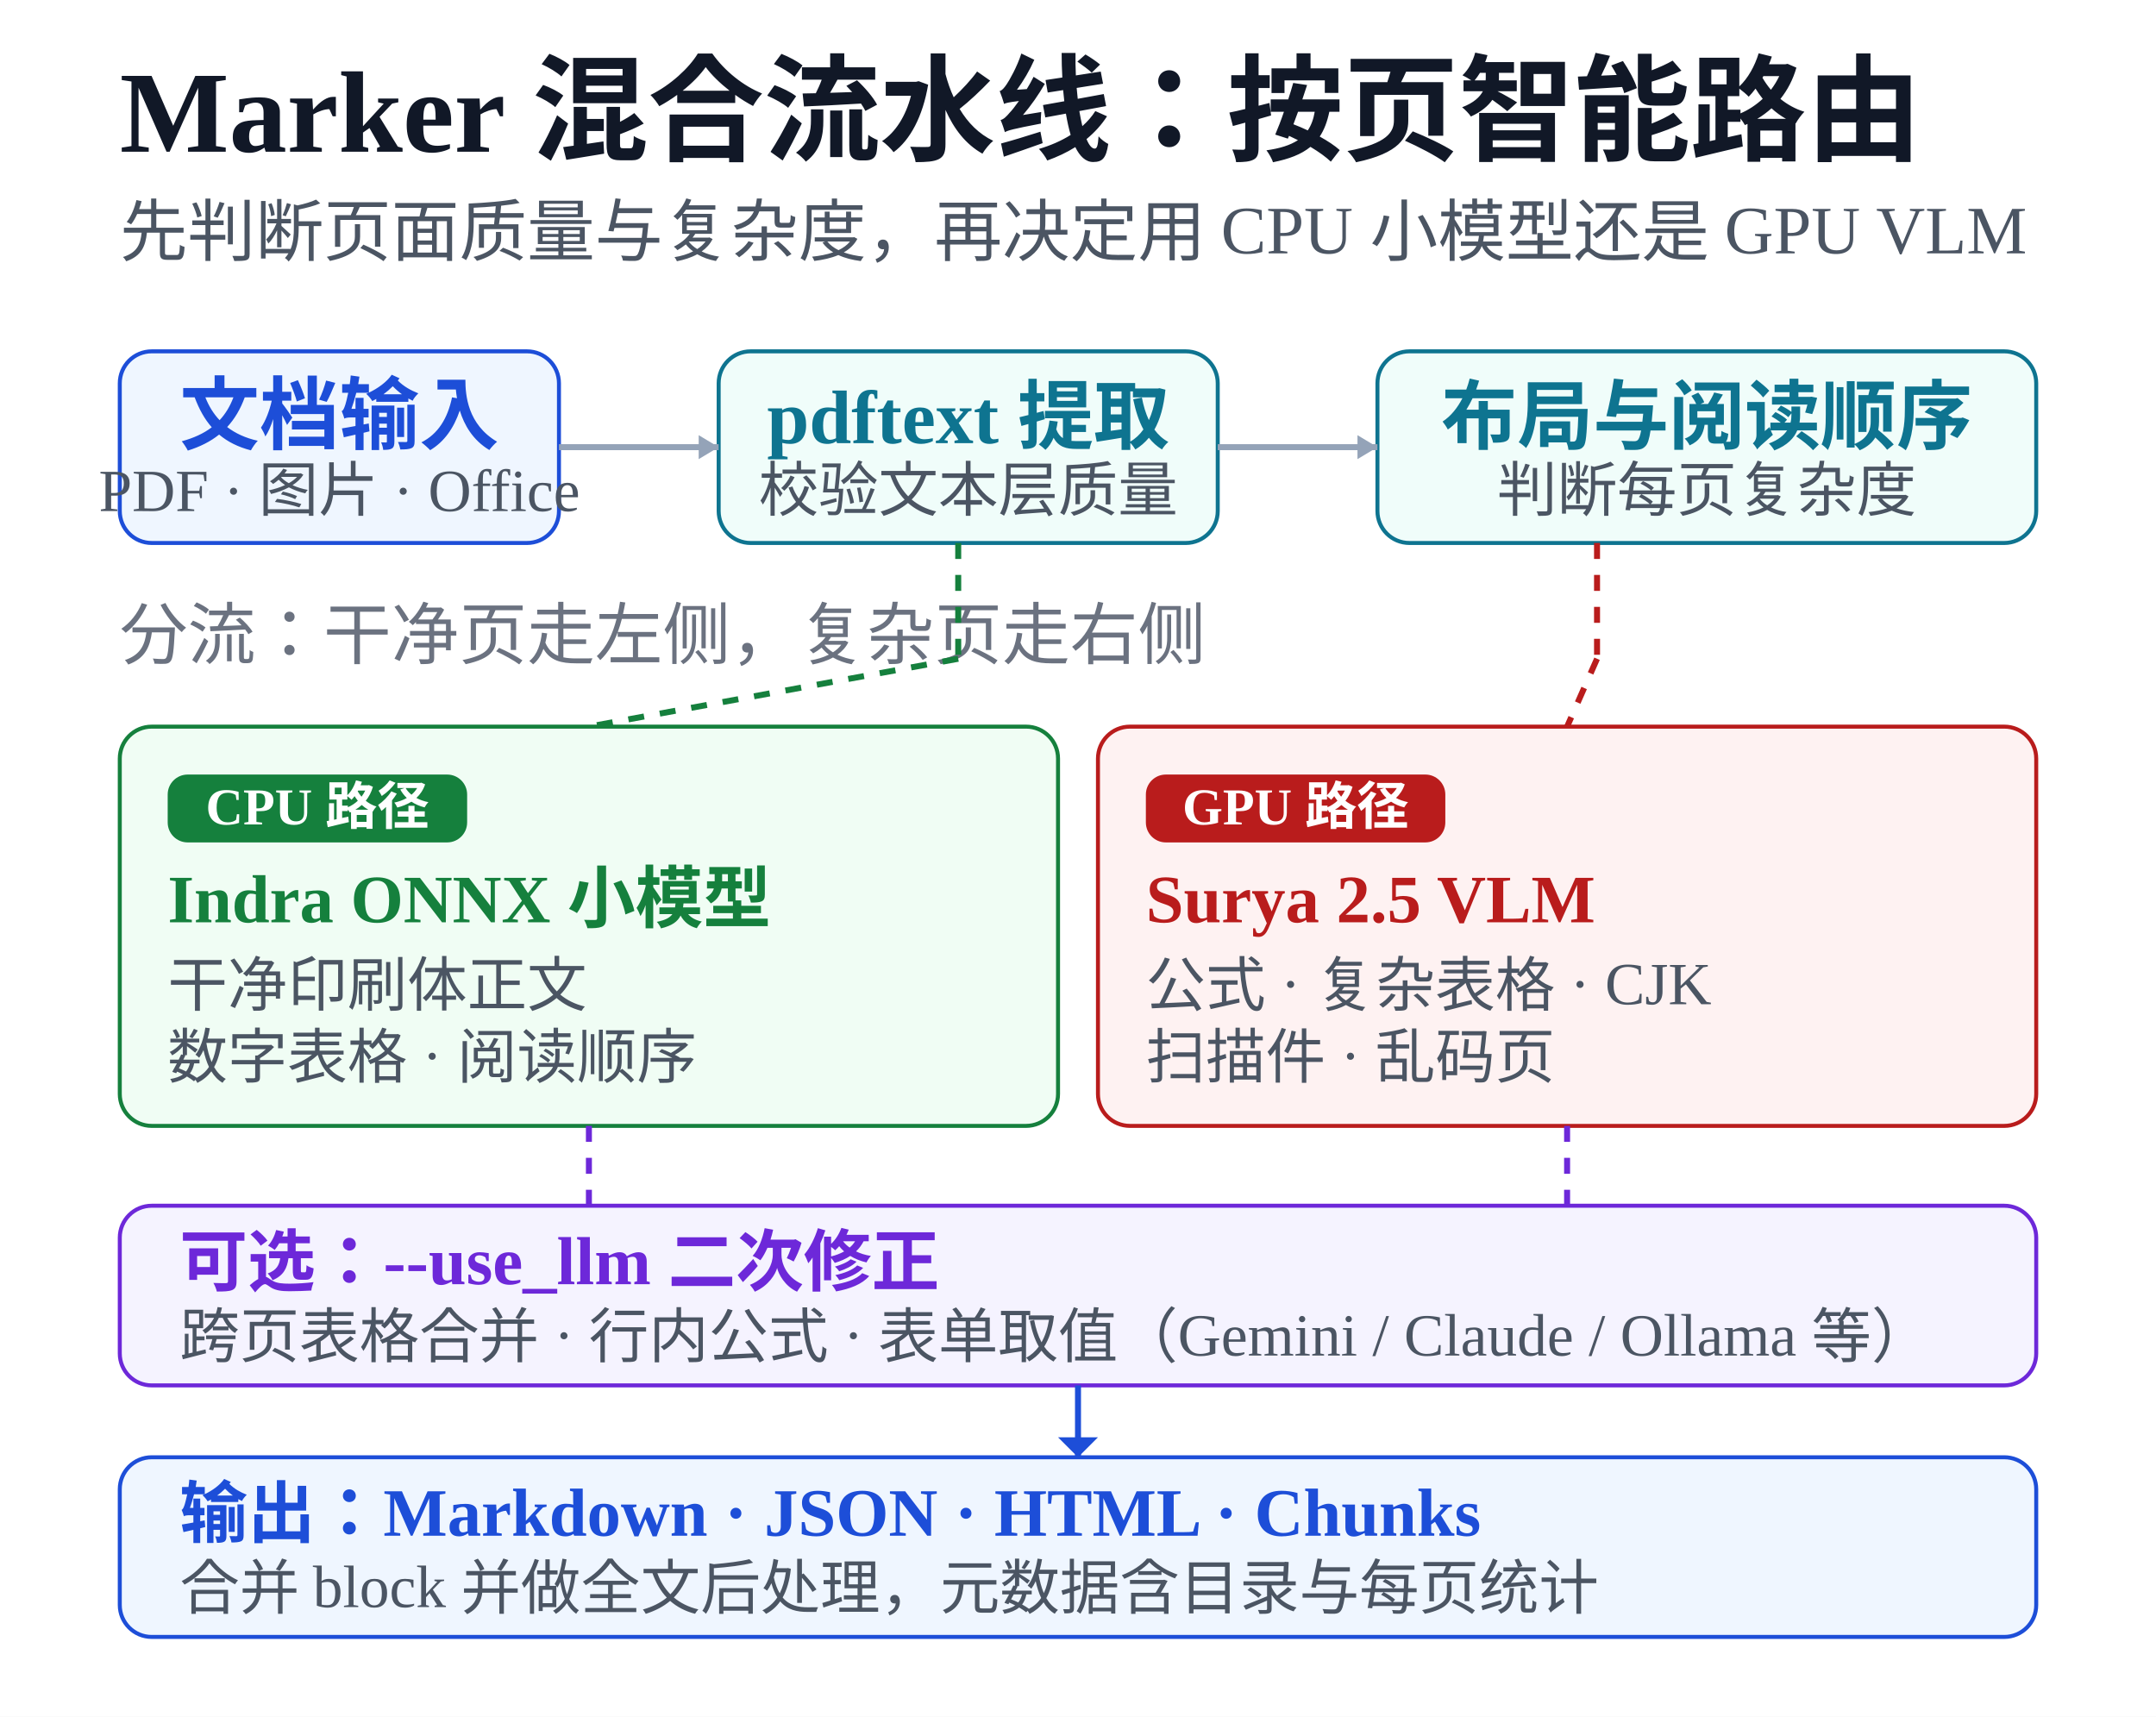
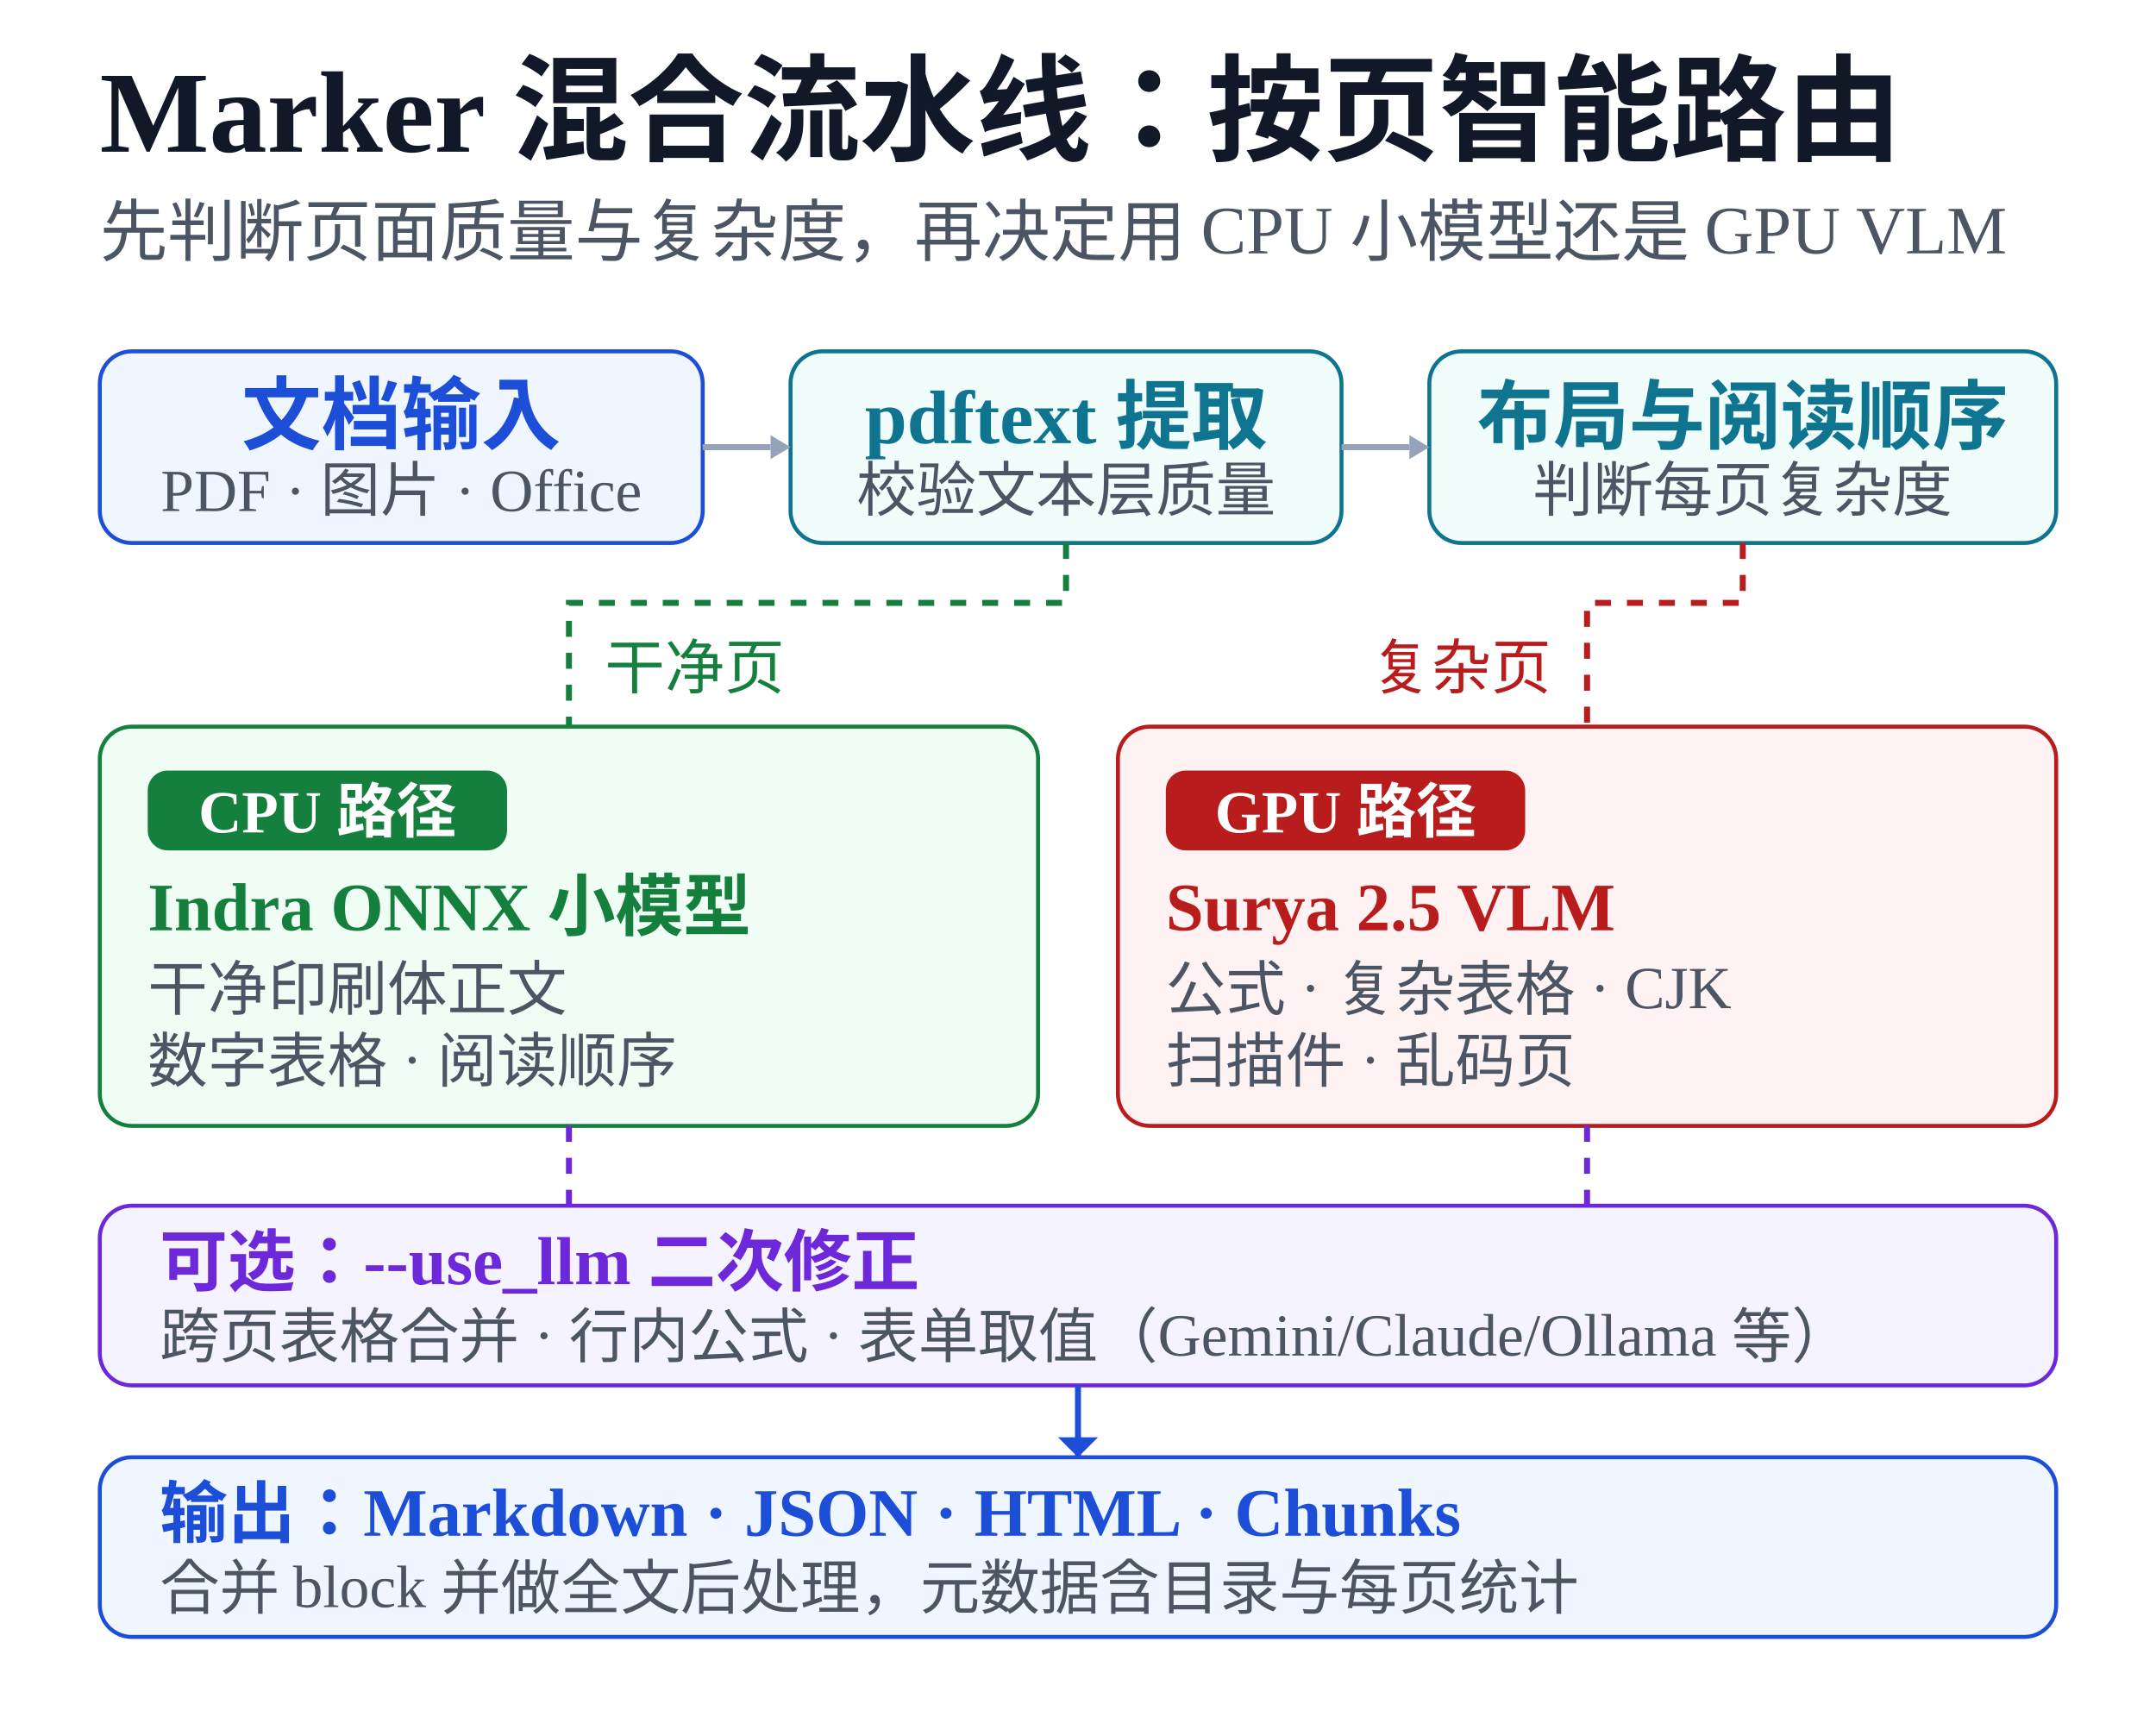
<svg xmlns="http://www.w3.org/2000/svg" viewBox="0 0 1080 860" width="1080" height="860">
  <rect width="1080" height="860" fill="#ffffff" />
-   <text x="60" y="76" font-size="58" font-weight="bold" fill="#111827">Marker 混合流水线：按页智能路由</text>
-   <text x="60" y="128" font-size="34" fill="#4b5563">先判断页面质量与复杂度，再决定用 CPU 小模型还是 GPU VLM</text>
-   <rect x="60" y="176" width="220" height="96" rx="16" fill="#eff6ff" stroke="#1d4ed8" stroke-width="2" />
-   <text x="170" y="222" font-size="40" font-weight="bold" fill="#1d4ed8" text-anchor="middle">文档输入</text>
-   <text x="170" y="256" font-size="30" fill="#4b5563" text-anchor="middle">PDF · 图片 · Office</text>
-   <rect x="360" y="176" width="250" height="96" rx="16" fill="#f0fdfa" stroke="#0e7490" stroke-width="2" />
-   <text x="485" y="222" font-size="38" font-weight="bold" fill="#0e7490" text-anchor="middle">pdftext 提取</text>
-   <text x="485" y="256" font-size="30" fill="#4b5563" text-anchor="middle">校验文本层质量</text>
-   <rect x="690" y="176" width="330" height="96" rx="16" fill="#f0fdfa" stroke="#0e7490" stroke-width="2" />
-   <text x="855" y="222" font-size="38" font-weight="bold" fill="#0e7490" text-anchor="middle">布局与阅读顺序</text>
-   <text x="855" y="256" font-size="30" fill="#4b5563" text-anchor="middle">判断每页复杂度</text>
-   <line x1="280" y1="224" x2="360" y2="224" stroke="#94a3b8" stroke-width="3" />
-   <polygon points="360,224 350,218 350,230" fill="#94a3b8" />
-   <line x1="610" y1="224" x2="690" y2="224" stroke="#94a3b8" stroke-width="3" />
-   <polygon points="690,224 680,218 680,230" fill="#94a3b8" />
-   <text x="60" y="330" font-size="34" fill="#6b7280">分流：干净页走左侧，复杂页走右侧</text>
-   <rect x="60" y="364" width="470" height="200" rx="16" fill="#f0fdf4" stroke="#15803d" stroke-width="2" />
-   <rect x="84" y="388" width="150" height="34" rx="10" fill="#15803d" />
-   <text x="159" y="413" font-size="26" font-weight="bold" fill="#ffffff" text-anchor="middle">CPU 路径</text>
-   <text x="84" y="462" font-size="34" font-weight="bold" fill="#15803d">Indra ONNX 小模型</text>
-   <text x="84" y="504" font-size="30" fill="#4b5563">干净印刷体正文</text>
-   <text x="84" y="540" font-size="30" fill="#4b5563">数字表格 · 阅读顺序</text>
-   <rect x="550" y="364" width="470" height="200" rx="16" fill="#fef2f2" stroke="#b91c1c" stroke-width="2" />
-   <rect x="574" y="388" width="150" height="34" rx="10" fill="#b91c1c" />
-   <text x="649" y="413" font-size="26" font-weight="bold" fill="#ffffff" text-anchor="middle">GPU 路径</text>
-   <text x="574" y="462" font-size="34" font-weight="bold" fill="#b91c1c">Surya 2.5 VLM</text>
-   <text x="574" y="504" font-size="30" fill="#4b5563">公式 · 复杂表格 · CJK</text>
-   <text x="574" y="540" font-size="30" fill="#4b5563">扫描件 · 乱码页</text>
-   <line x1="800" y1="272" x2="800" y2="330" stroke="#b91c1c" stroke-width="3" stroke-dasharray="8" />
-   <line x1="800" y1="330" x2="785" y2="364" stroke="#b91c1c" stroke-width="3" stroke-dasharray="8" />
-   <line x1="480" y1="272" x2="480" y2="330" stroke="#15803d" stroke-width="3" stroke-dasharray="8" />
-   <line x1="480" y1="330" x2="295" y2="364" stroke="#15803d" stroke-width="3" stroke-dasharray="8" />
-   <rect x="60" y="604" width="960" height="90" rx="16" fill="#f5f3ff" stroke="#6d28d9" stroke-width="2" />
-   <text x="90" y="644" font-size="34" font-weight="bold" fill="#6d28d9">可选：--use_llm 二次修正</text>
-   <text x="90" y="680" font-size="30" fill="#4b5563">跨页表格合并 · 行内公式 · 表单取值（Gemini / Claude / Ollama 等）</text>
-   <line x1="295" y1="564" x2="295" y2="604" stroke="#6d28d9" stroke-width="3" stroke-dasharray="8" />
-   <line x1="785" y1="564" x2="785" y2="604" stroke="#6d28d9" stroke-width="3" stroke-dasharray="8" />
-   <rect x="60" y="730" width="960" height="90" rx="16" fill="#eff6ff" stroke="#1d4ed8" stroke-width="2" />
-   <text x="90" y="770" font-size="34" font-weight="bold" fill="#1d4ed8">输出：Markdown · JSON · HTML · Chunks</text>
-   <text x="90" y="806" font-size="30" fill="#4b5563">合并 block 并做全文后处理，元数据含目录与每页统计</text>
+   <text x="50" y="76" font-size="58" font-weight="bold" fill="#111827">Marker 混合流水线：按页智能路由</text>
+   <text x="50" y="128" font-size="34" fill="#4b5563">先判断页面质量与复杂度，再决定用 CPU 小模型还是 GPU VLM</text>
+   <rect x="50" y="176" width="302" height="96" rx="16" fill="#eff6ff" stroke="#1d4ed8" stroke-width="2" />
+   <text x="201" y="222" font-size="40" font-weight="bold" fill="#1d4ed8" text-anchor="middle">文档输入</text>
+   <text x="201" y="256" font-size="30" fill="#4b5563" text-anchor="middle">PDF · 图片 · Office</text>
+   <rect x="396" y="176" width="276" height="96" rx="16" fill="#f0fdfa" stroke="#0e7490" stroke-width="2" />
+   <text x="534" y="222" font-size="38" font-weight="bold" fill="#0e7490" text-anchor="middle">pdftext 提取</text>
+   <text x="534" y="256" font-size="30" fill="#4b5563" text-anchor="middle">校验文本层质量</text>
+   <rect x="716" y="176" width="314" height="96" rx="16" fill="#f0fdfa" stroke="#0e7490" stroke-width="2" />
+   <text x="873" y="222" font-size="38" font-weight="bold" fill="#0e7490" text-anchor="middle">布局与阅读顺序</text>
+   <text x="873" y="256" font-size="30" fill="#4b5563" text-anchor="middle">判断每页复杂度</text>
+   <line x1="352" y1="224" x2="386" y2="224" stroke="#94a3b8" stroke-width="3" />
+   <polygon points="396,224 386,218 386,230" fill="#94a3b8" />
+   <line x1="672" y1="224" x2="706" y2="224" stroke="#94a3b8" stroke-width="3" />
+   <polygon points="716,224 706,218 706,230" fill="#94a3b8" />
+   <rect x="50" y="364" width="470" height="200" rx="16" fill="#f0fdf4" stroke="#15803d" stroke-width="2" />
+   <rect x="74" y="386" width="180" height="40" rx="10" fill="#15803d" />
+   <text x="164" y="417" font-size="30" font-weight="bold" fill="#ffffff" text-anchor="middle">CPU 路径</text>
+   <text x="74" y="466" font-size="34" font-weight="bold" fill="#15803d">Indra ONNX 小模型</text>
+   <text x="74" y="506" font-size="30" fill="#4b5563">干净印刷体正文</text>
+   <text x="74" y="542" font-size="30" fill="#4b5563">数字表格 · 阅读顺序</text>
+   <rect x="560" y="364" width="470" height="200" rx="16" fill="#fef2f2" stroke="#b91c1c" stroke-width="2" />
+   <rect x="584" y="386" width="180" height="40" rx="10" fill="#b91c1c" />
+   <text x="674" y="417" font-size="30" font-weight="bold" fill="#ffffff" text-anchor="middle">GPU 路径</text>
+   <text x="584" y="466" font-size="34" font-weight="bold" fill="#b91c1c">Surya 2.5 VLM</text>
+   <text x="584" y="506" font-size="30" fill="#4b5563">公式 · 复杂表格 · CJK</text>
+   <text x="584" y="542" font-size="30" fill="#4b5563">扫描件 · 乱码页</text>
+   <polyline points="534,272 534,302 285,302 285,364" fill="none" stroke="#15803d" stroke-width="3" stroke-dasharray="8" />
+   <polyline points="873,272 873,302 795,302 795,364" fill="none" stroke="#b91c1c" stroke-width="3" stroke-dasharray="8" />
+   <text x="303" y="345" font-size="30" fill="#15803d">干净页</text>
+   <text x="777" y="345" font-size="30" fill="#b91c1c" text-anchor="end">复杂页</text>
+   <rect x="50" y="604" width="980" height="90" rx="16" fill="#f5f3ff" stroke="#6d28d9" stroke-width="2" />
+   <text x="80" y="644" font-size="34" font-weight="bold" fill="#6d28d9">可选：--use_llm 二次修正</text>
+   <text x="80" y="680" font-size="30" fill="#4b5563">跨页表格合并 · 行内公式 · 表单取值（Gemini/Claude/Ollama 等）</text>
+   <line x1="285" y1="564" x2="285" y2="604" stroke="#6d28d9" stroke-width="3" stroke-dasharray="8" />
+   <line x1="795" y1="564" x2="795" y2="604" stroke="#6d28d9" stroke-width="3" stroke-dasharray="8" />
+   <rect x="50" y="730" width="980" height="90" rx="16" fill="#eff6ff" stroke="#1d4ed8" stroke-width="2" />
+   <text x="80" y="770" font-size="34" font-weight="bold" fill="#1d4ed8">输出：Markdown · JSON · HTML · Chunks</text>
+   <text x="80" y="806" font-size="30" fill="#4b5563">合并 block 并做全文后处理，元数据含目录与每页统计</text>
  <line x1="540" y1="694" x2="540" y2="730" stroke="#1d4ed8" stroke-width="3" />
  <polygon points="540,730 530,720 550,720" fill="#1d4ed8" />
</svg>
